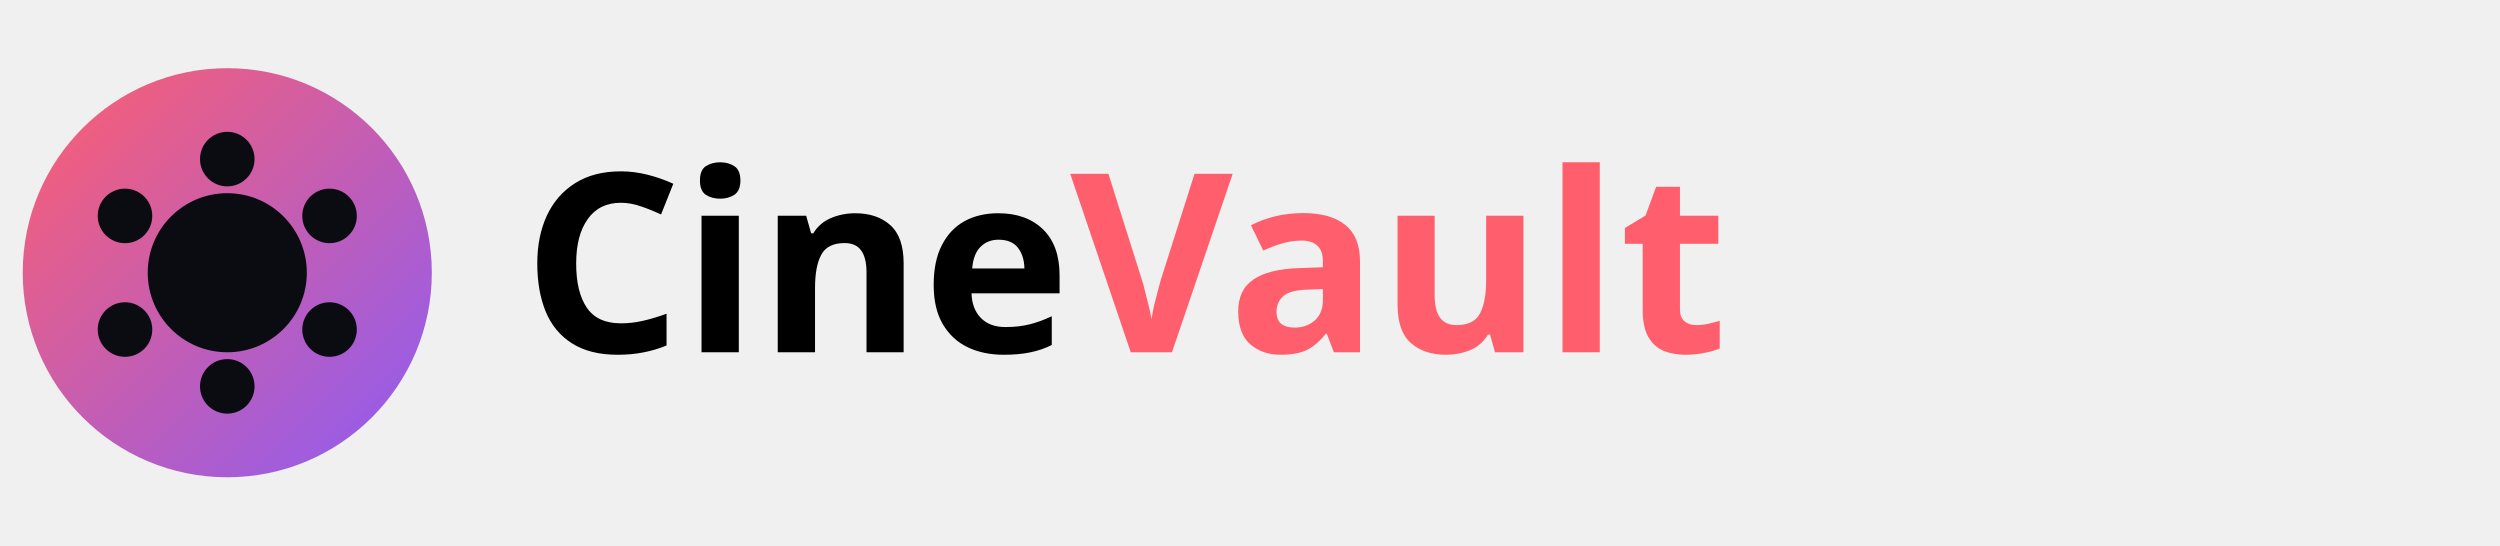
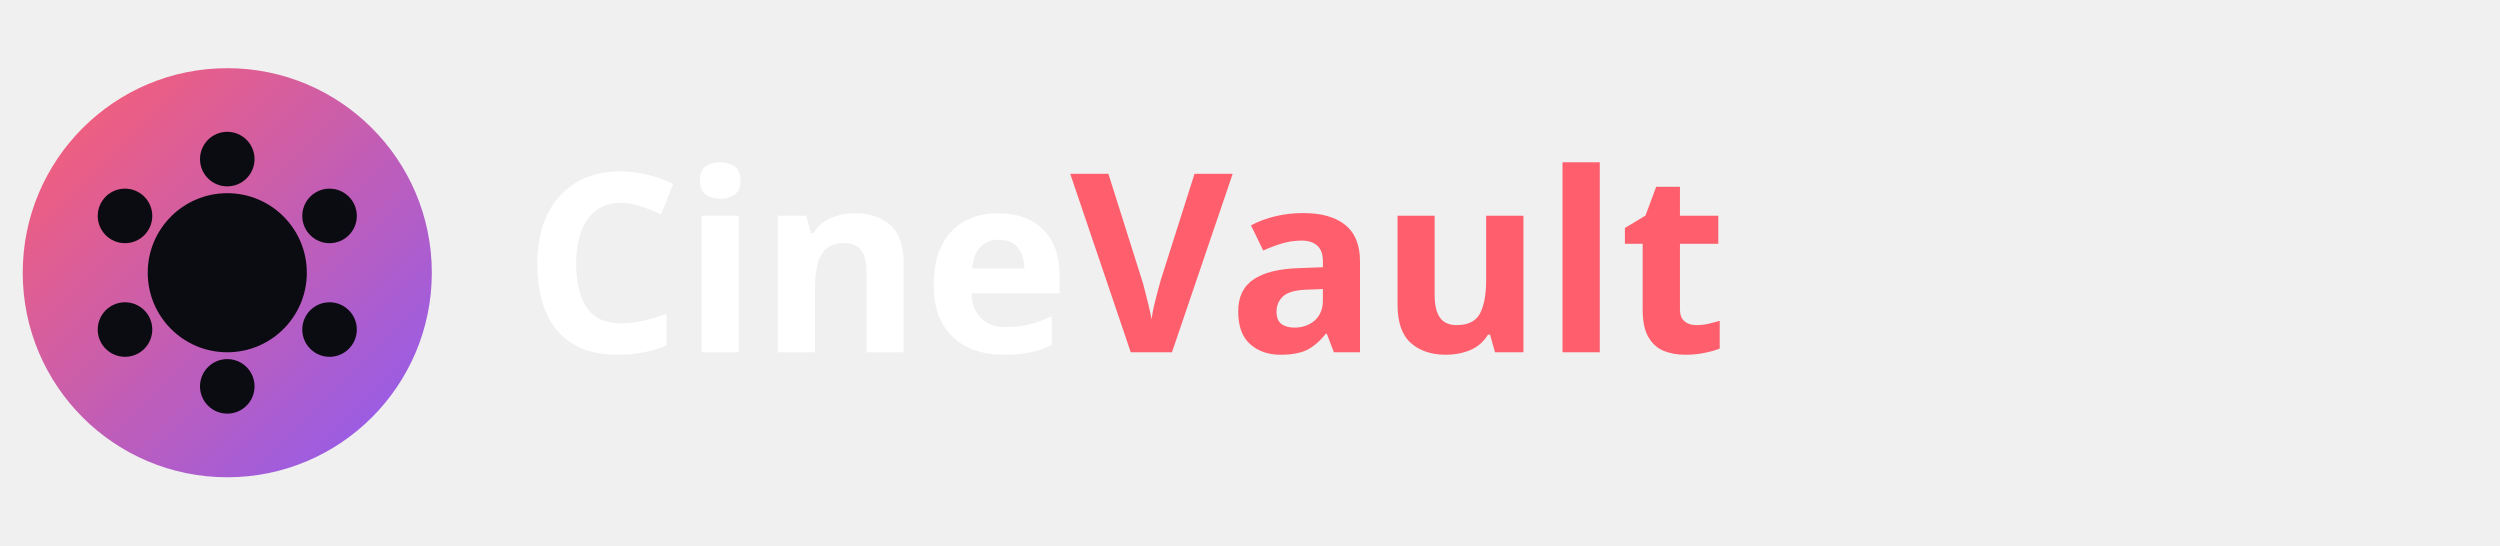
<svg xmlns="http://www.w3.org/2000/svg" viewBox="0 0 220 48" role="img" aria-labelledby="logoTitle">
  <defs>
    <linearGradient id="lg1" x1="0" y1="0" x2="1" y2="1">
      <stop offset="0" stop-color="#ff5f6d" />
      <stop offset="1" stop-color="#8b5cf6" />
    </linearGradient>
  </defs>
  <circle cx="20" cy="24" r="18" fill="url(#lg1)" />
  <circle cx="20" cy="24" r="7" fill="#0b0b12" />
  <circle cx="20" cy="14" r="2.4" fill="#0b0b12" />
  <circle cx="29" cy="19" r="2.4" fill="#0b0b12" />
  <circle cx="29" cy="29" r="2.4" fill="#0b0b12" />
  <circle cx="20" cy="34" r="2.4" fill="#0b0b12" />
  <circle cx="11" cy="29" r="2.4" fill="#0b0b12" />
  <circle cx="11" cy="19" r="2.4" fill="#0b0b12" />
-   <text x="46" y="31" font-family="'Poppins','Segoe UI',sans-serif" font-size="22" font-weight="700" fill="currentColor">Cine<tspan fill="#ff5f6d">Vault</tspan>
+   <text x="46" y="31" font-family="'Poppins','Segoe UI',sans-serif" font-size="22" font-weight="700" fill="#ffffff">Cine<tspan fill="#ff5f6d">Vault</tspan>
  </text>
</svg>
